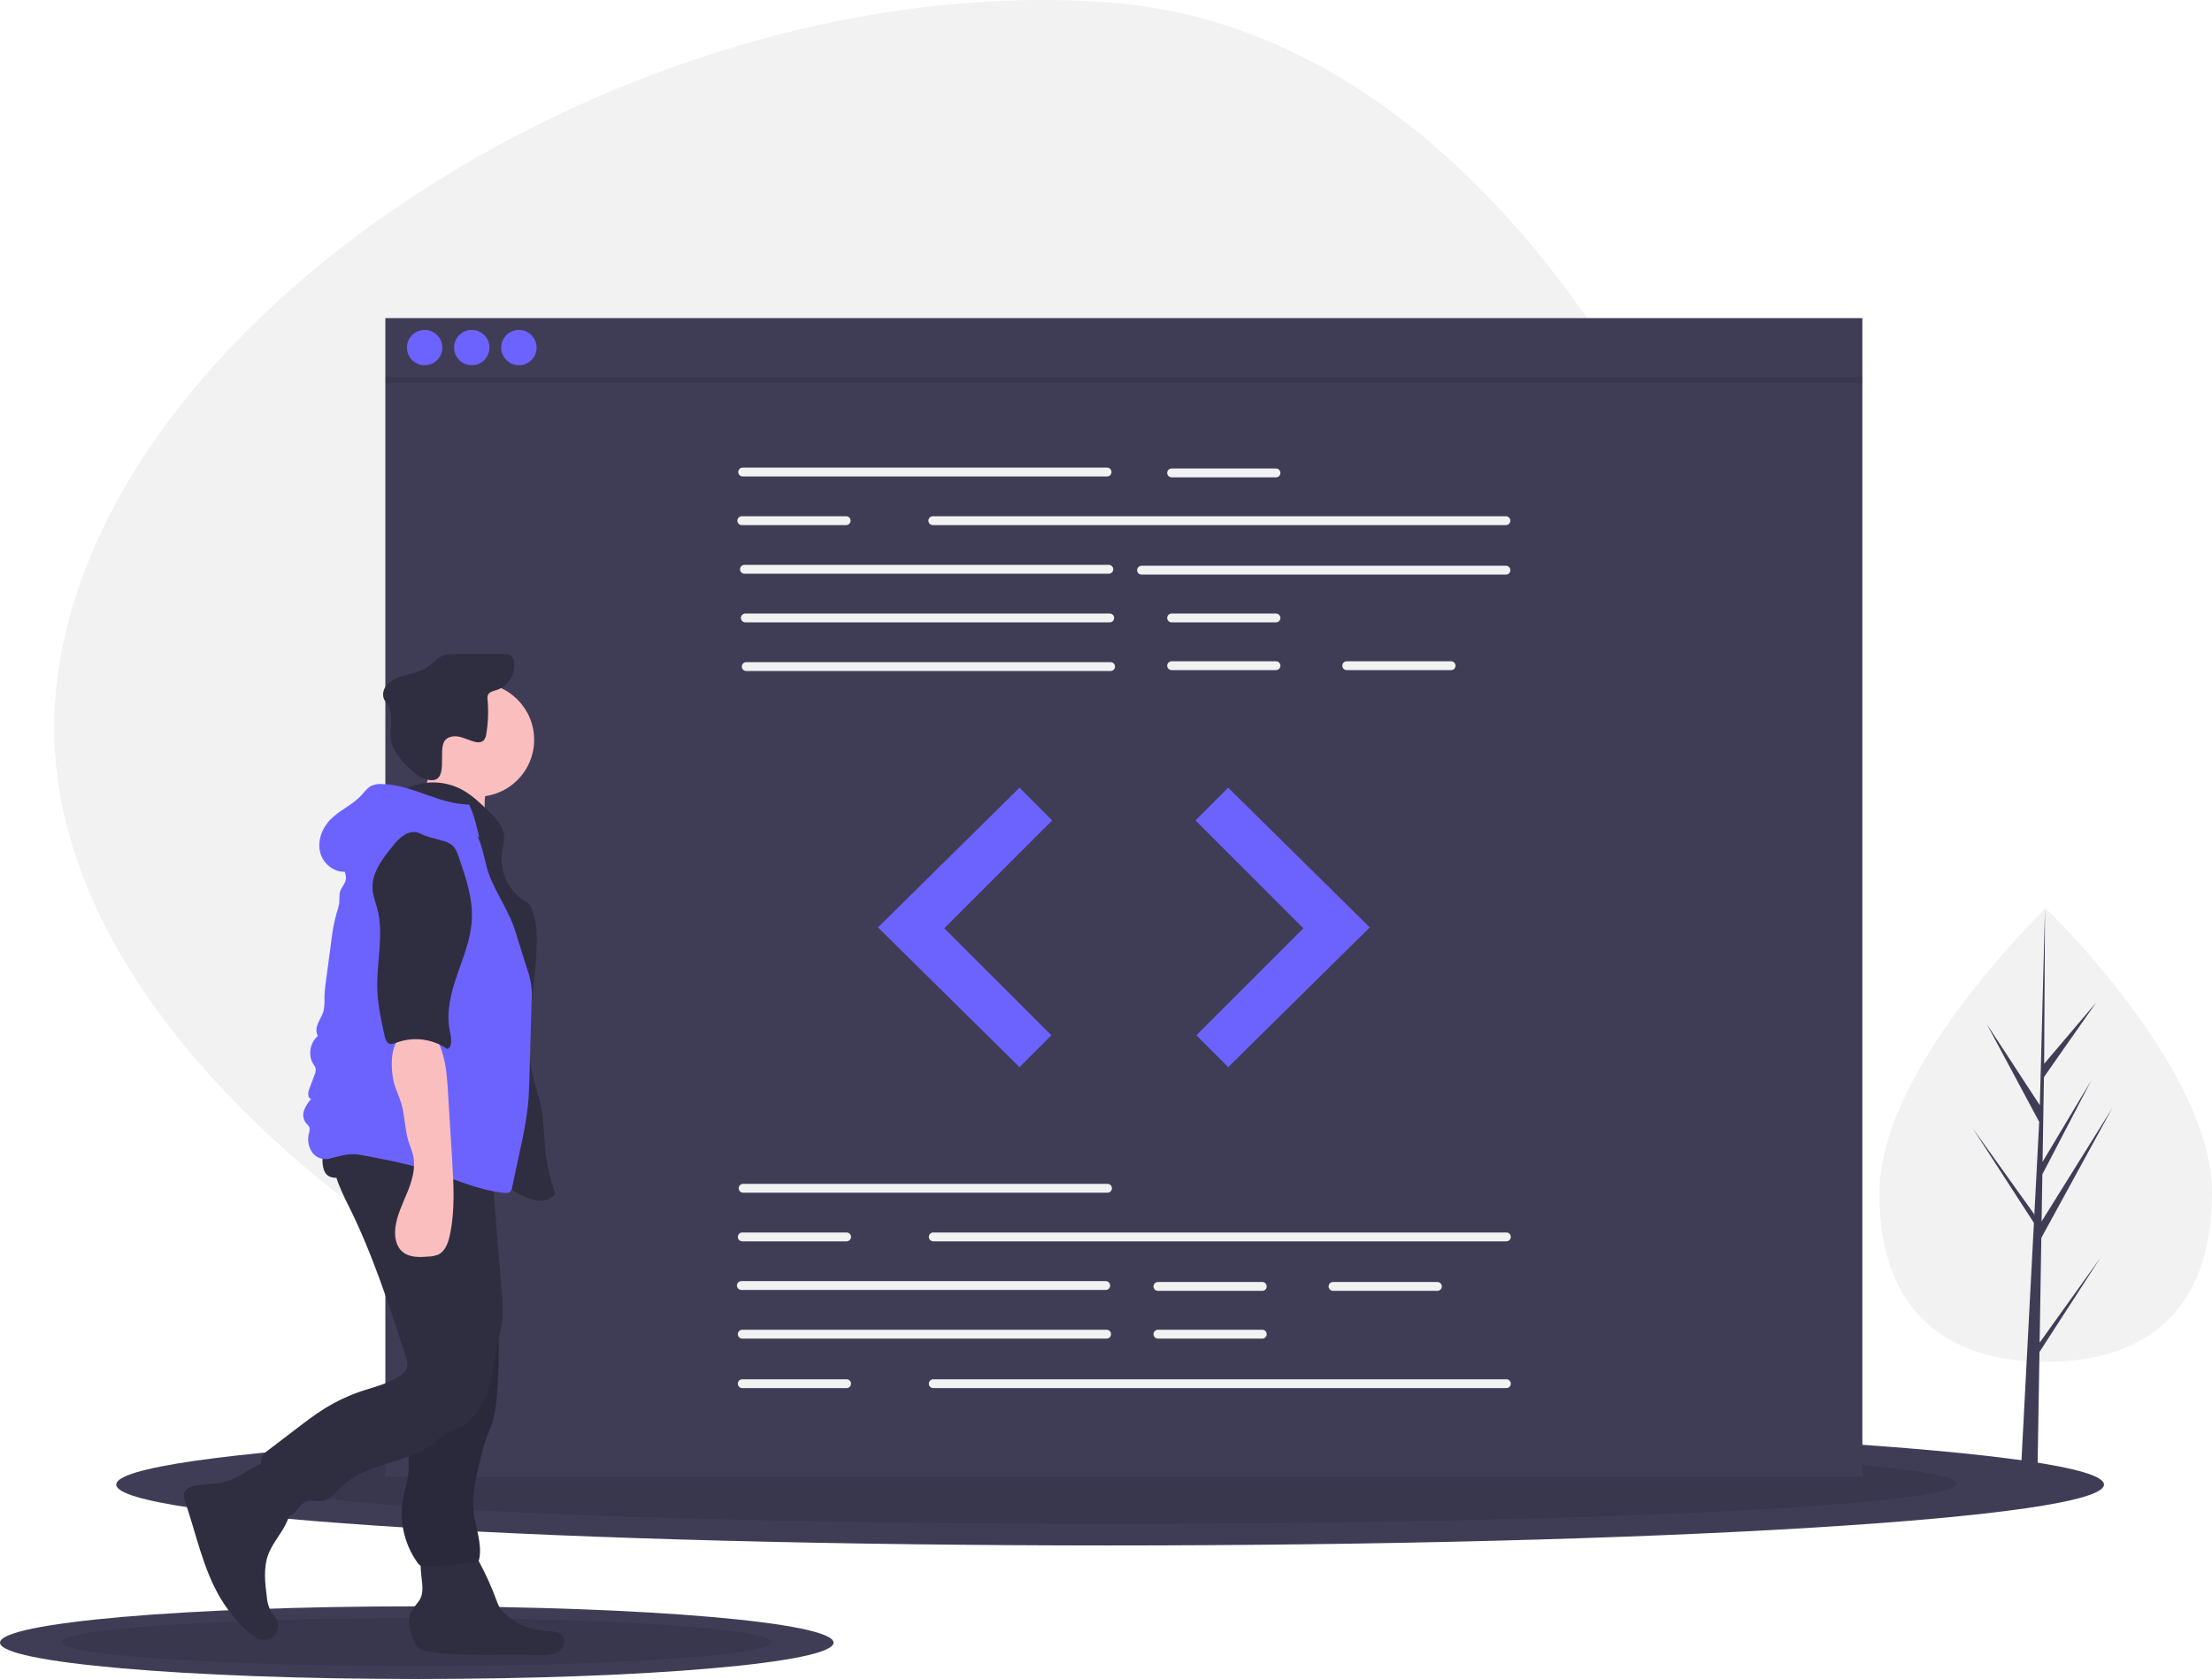
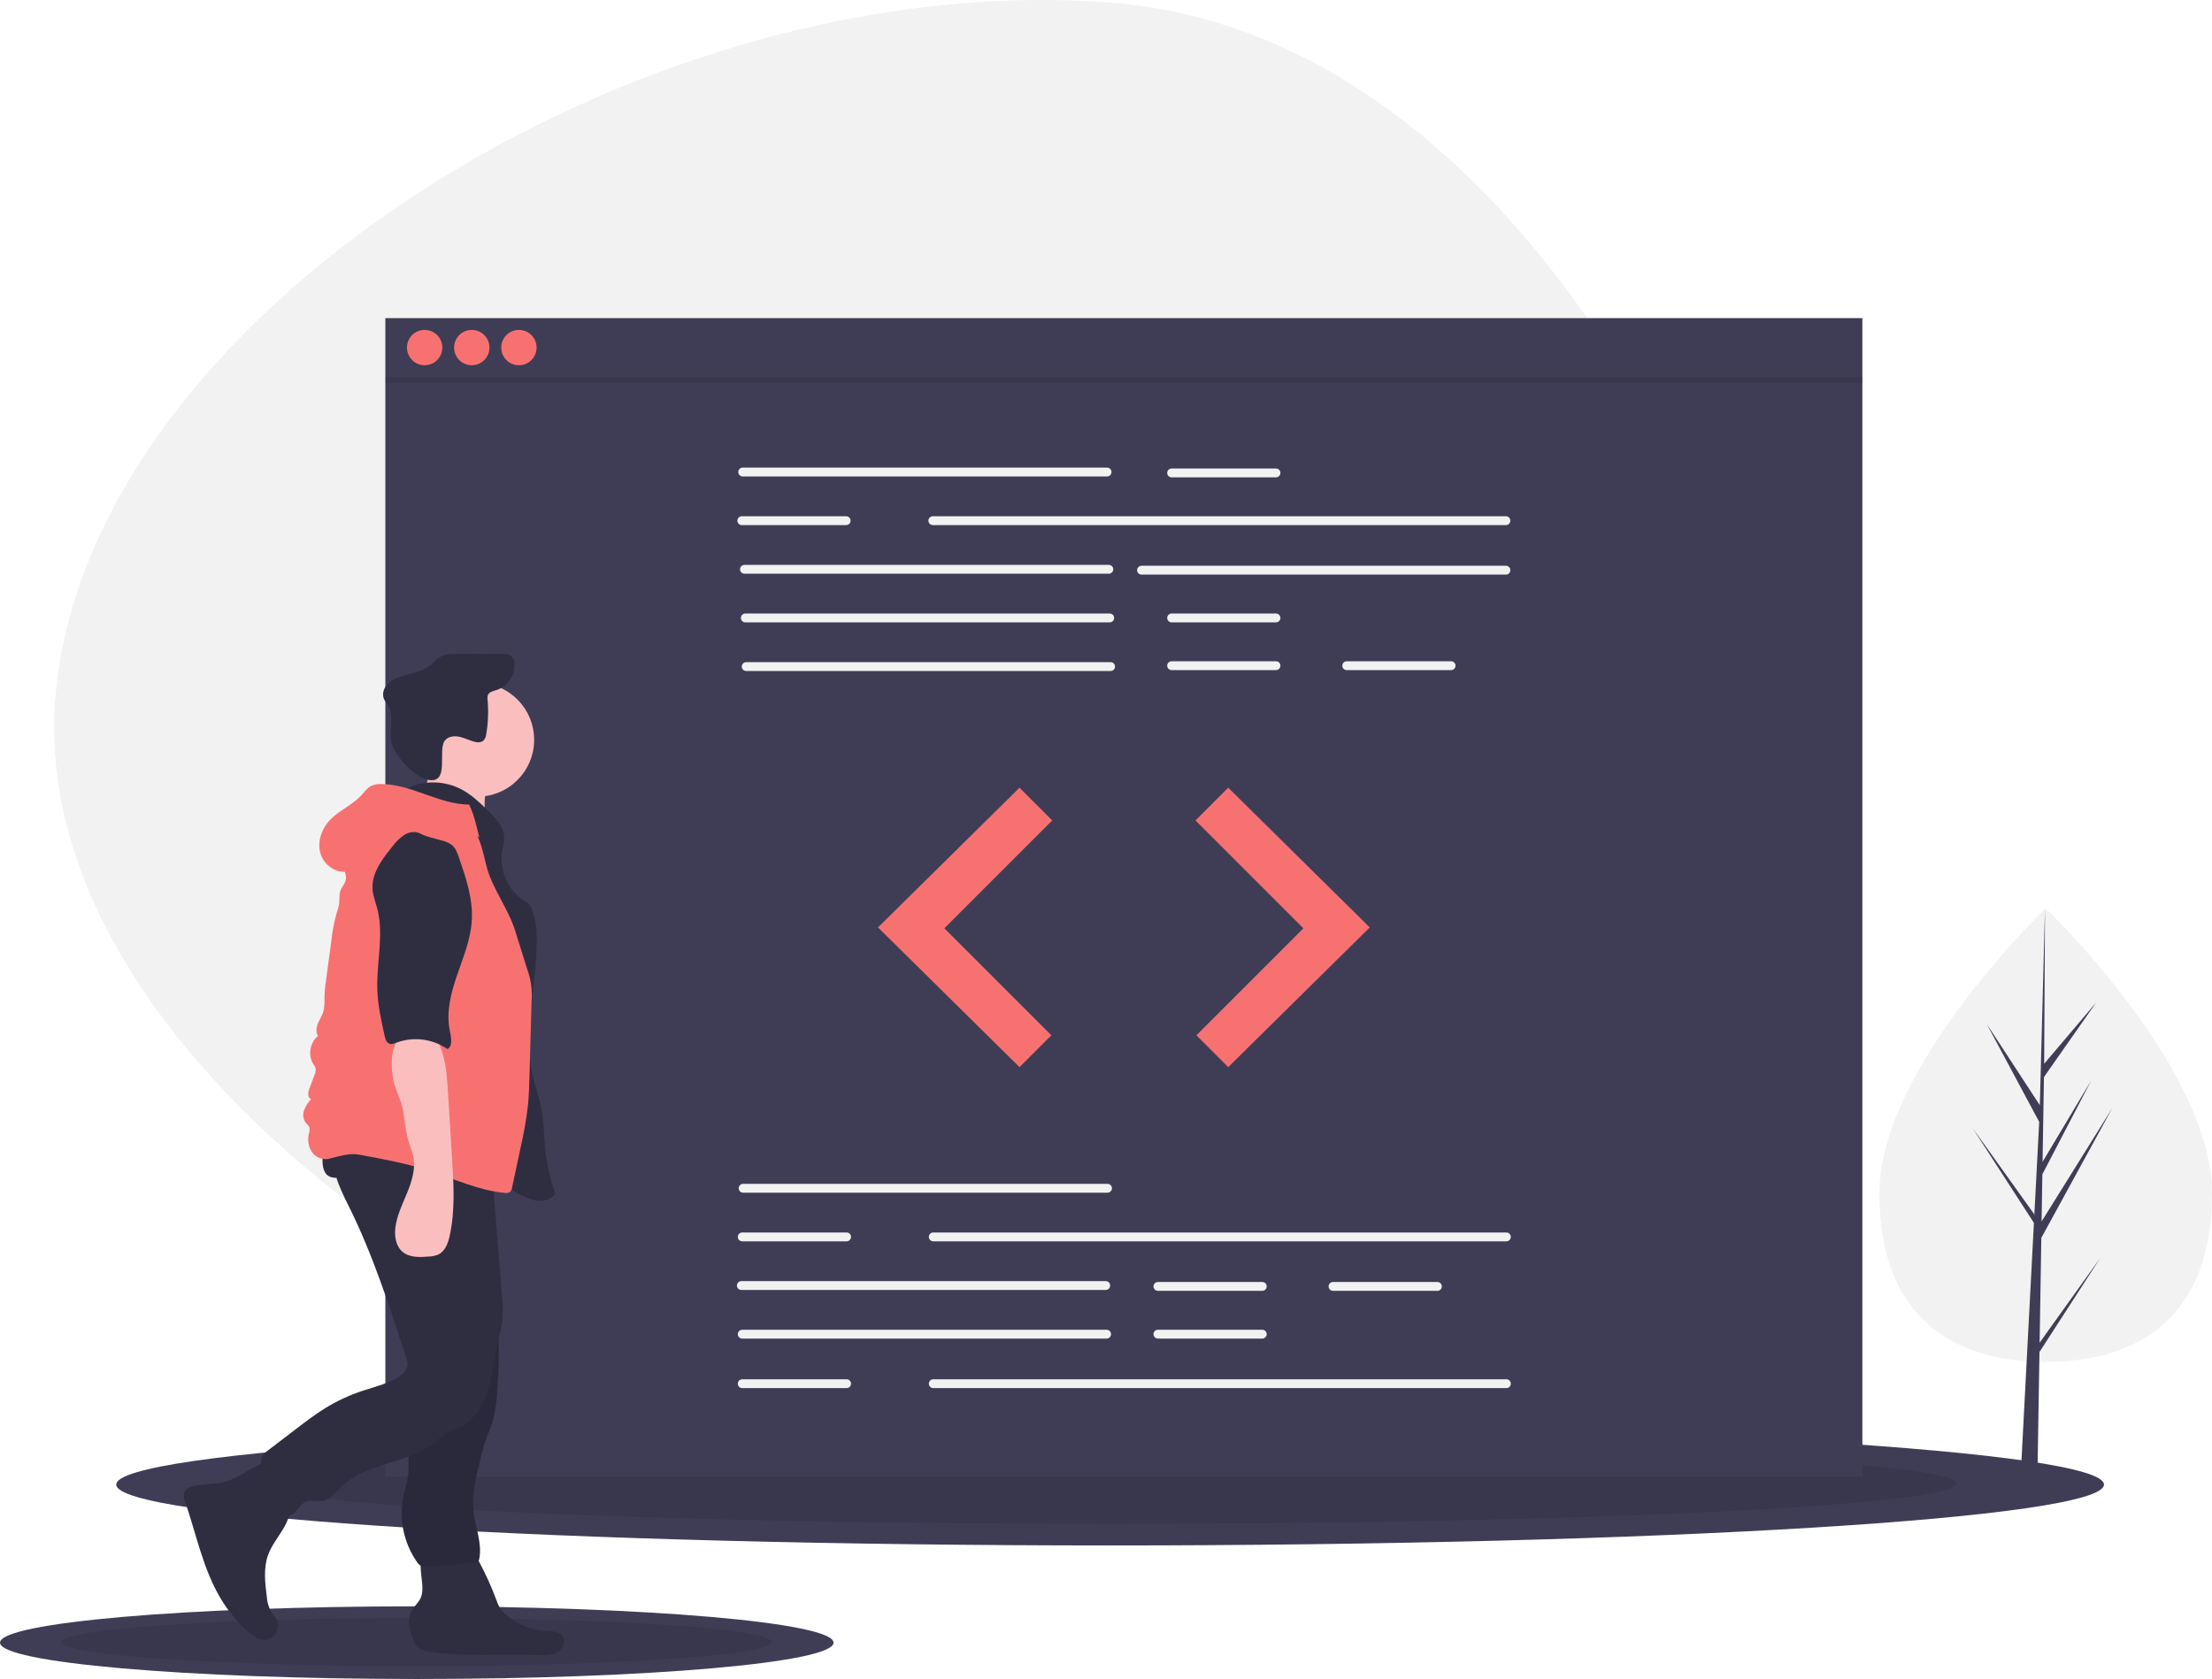
<svg xmlns="http://www.w3.org/2000/svg" id="a594ac37-6d44-4297-8862-1cbd9c01c0b7" data-name="Layer 1" width="1126.194" height="855" viewBox="0 0 1126.194 855">
  <path d="M581.768,778.438C339.369,759.991,50.297,572.172,65.014,378.781S359.7,5.358,602.099,23.805,984.031,403.667,969.314,597.058,824.166,796.885,581.768,778.438Z" transform="translate(-36.90323 -22.5)" fill="#f2f2f2" />
  <ellipse cx="565.194" cy="756" rx="506" ry="31" fill="#3f3d56" />
  <ellipse cx="565.194" cy="755.5" rx="431" ry="20.5" opacity="0.1" />
  <ellipse cx="212.194" cy="836.5" rx="212.194" ry="18.5" fill="#3f3d56" />
  <ellipse cx="212.194" cy="836.202" rx="180.742" ry="12.234" opacity="0.1" />
  <rect x="196.194" y="162" width="752" height="590" fill="#3f3d56" />
  <path d="M600.541,265.129H415.024a2.251,2.251,0,1,1,0-4.503H600.541a2.251,2.251,0,0,1,0,4.503Z" transform="translate(-36.90323 -22.5)" fill="#f2f2f2" />
  <path d="M803.62,289.895H511.835a2.251,2.251,0,0,1,0-4.503H803.62a2.251,2.251,0,1,1,0,4.503Z" transform="translate(-36.90323 -22.5)" fill="#f2f2f2" />
  <path d="M601.442,314.661H415.924a2.251,2.251,0,1,1,0-4.503H601.442a2.251,2.251,0,1,1,0,4.503Z" transform="translate(-36.90323 -22.5)" fill="#f2f2f2" />
  <path d="M803.62,315.111H618.102a2.251,2.251,0,0,1,0-4.503H803.62a2.251,2.251,0,1,1,0,4.503Z" transform="translate(-36.90323 -22.5)" fill="#f2f2f2" />
  <path d="M601.892,339.426H416.374a2.251,2.251,0,0,1,0-4.503H601.892a2.251,2.251,0,1,1,0,4.503Z" transform="translate(-36.90323 -22.5)" fill="#f2f2f2" />
  <path d="M602.342,364.192H416.825a2.251,2.251,0,0,1,0-4.503H602.342a2.251,2.251,0,1,1,0,4.503Z" transform="translate(-36.90323 -22.5)" fill="#f2f2f2" />
  <path d="M686.546,265.579H633.412a2.251,2.251,0,0,1,0-4.503h53.134a2.251,2.251,0,1,1,0,4.503Z" transform="translate(-36.90323 -22.5)" fill="#f2f2f2" />
  <path d="M686.546,339.426H633.412a2.251,2.251,0,0,1,0-4.503h53.134a2.251,2.251,0,1,1,0,4.503Z" transform="translate(-36.90323 -22.5)" fill="#f2f2f2" />
  <path d="M686.546,363.742H633.412a2.251,2.251,0,1,1,0-4.503h53.134a2.251,2.251,0,1,1,0,4.503Z" transform="translate(-36.90323 -22.5)" fill="#f2f2f2" />
  <path d="M775.702,363.742H722.569a2.251,2.251,0,0,1,0-4.503h53.134a2.251,2.251,0,1,1,0,4.503Z" transform="translate(-36.90323 -22.5)" fill="#f2f2f2" />
  <path d="M467.707,289.895H414.573a2.251,2.251,0,0,1,0-4.503h53.134a2.251,2.251,0,0,1,0,4.503Z" transform="translate(-36.90323 -22.5)" fill="#f2f2f2" />
  <path d="M600.766,629.861H415.249a2.251,2.251,0,0,1,0-4.503H600.766a2.251,2.251,0,0,1,0,4.503Z" transform="translate(-36.90323 -22.5)" fill="#f2f2f2" />
  <path d="M599.866,679.392H414.348a2.251,2.251,0,1,1,0-4.503H599.866a2.251,2.251,0,0,1,0,4.503Z" transform="translate(-36.90323 -22.5)" fill="#f2f2f2" />
  <path d="M600.316,704.158H414.798a2.251,2.251,0,1,1,0-4.503H600.316a2.251,2.251,0,1,1,0,4.503Z" transform="translate(-36.90323 -22.5)" fill="#f2f2f2" />
  <path d="M679.566,679.842H626.433a2.251,2.251,0,0,1,0-4.503h53.134a2.251,2.251,0,0,1,0,4.503Z" transform="translate(-36.90323 -22.5)" fill="#f2f2f2" />
  <path d="M679.566,704.158H626.433a2.251,2.251,0,0,1,0-4.503h53.134a2.251,2.251,0,1,1,0,4.503Z" transform="translate(-36.90323 -22.5)" fill="#f2f2f2" />
  <path d="M768.723,679.842H715.589a2.251,2.251,0,1,1,0-4.503h53.134a2.251,2.251,0,0,1,0,4.503Z" transform="translate(-36.90323 -22.5)" fill="#f2f2f2" />
  <path d="M803.845,654.626H512.06a2.251,2.251,0,0,1,0-4.503H803.845a2.251,2.251,0,0,1,0,4.503Z" transform="translate(-36.90323 -22.5)" fill="#f2f2f2" />
  <path d="M467.932,654.626H414.798a2.251,2.251,0,0,1,0-4.503H467.932a2.251,2.251,0,0,1,0,4.503Z" transform="translate(-36.90323 -22.5)" fill="#f2f2f2" />
  <path d="M803.845,729.374H512.06a2.251,2.251,0,1,1,0-4.503H803.845a2.251,2.251,0,0,1,0,4.503Z" transform="translate(-36.90323 -22.5)" fill="#f2f2f2" />
  <path d="M467.932,729.374H414.798a2.251,2.251,0,1,1,0-4.503H467.932a2.251,2.251,0,1,1,0,4.503Z" transform="translate(-36.90323 -22.5)" fill="#f2f2f2" />
-   <polygon points="519.06 401.13 447.014 472.275 519.06 543.42 535.27 527.21 480.786 472.725 535.72 417.79 519.06 401.13" fill="#6c63ff" />
-   <polygon points="625.327 401.13 697.373 472.275 625.327 543.42 609.117 527.21 663.602 472.725 608.667 417.79 625.327 401.13" fill="#6c63ff" />
-   <circle cx="216.194" cy="177" r="9" fill="#6c63ff" />
-   <circle cx="240.194" cy="177" r="9" fill="#6c63ff" />
-   <circle cx="264.194" cy="177" r="9" fill="#6c63ff" />
+   <polygon points="519.06 401.13 447.014 472.275 519.06 543.42 535.27 527.21 480.786 472.725 535.72 417.79 519.06 401.13" fill="#f87171" />
+   <polygon points="625.327 401.13 697.373 472.275 625.327 543.42 609.117 527.21 663.602 472.725 608.667 417.79 625.327 401.13" fill="#f87171" />
+   <circle cx="216.194" cy="177" r="9" fill="#f87171" />
+   <circle cx="240.194" cy="177" r="9" fill="#f87171" />
+   <circle cx="264.194" cy="177" r="9" fill="#f87171" />
  <rect x="196.194" y="192" width="752" height="3" opacity="0.1" />
  <path d="M1163.097,629.954c0,63.771-37.911,86.038-84.676,86.038s-84.676-22.266-84.676-86.038,84.676-144.898,84.676-144.898S1163.097,566.182,1163.097,629.954Z" transform="translate(-36.90323 -22.5)" fill="#f2f2f2" />
  <polygon points="1038.433 683.736 1039.3 630.365 1075.391 564.338 1039.436 621.993 1039.826 597.995 1064.699 550.226 1039.929 591.645 1039.929 591.645 1040.63 548.484 1067.265 510.453 1040.74 541.697 1041.178 462.556 1038.425 567.325 1038.651 563.003 1011.571 521.552 1038.217 571.3 1035.694 619.503 1035.619 618.223 1004.4 574.602 1035.524 622.743 1035.209 628.771 1035.152 628.862 1035.178 629.357 1028.776 751.653 1037.329 751.653 1038.355 688.485 1069.404 640.461 1038.433 683.736" fill="#3f3d56" />
  <path d="M159.525,773.591a43.126,43.126,0,0,1-8.178,3.503c-5.079,1.387-10.507.878-15.637,2.063-2.1.485-4.386,1.499-5.054,3.549-.49,1.503.043,3.127.553,4.623,5.669,16.62,9.085,34.266,18.125,49.321a74.641,74.641,0,0,0,13.993,16.988c2.055,1.852,4.384,3.664,7.135,3.955a7.248,7.248,0,0,0,7.371-10.182c-.811-1.801-2.317-3.196-3.289-4.916a18.757,18.757,0,0,1-1.819-6.991c-.893-7.108-1.754-14.538.709-21.265,1.652-4.512,4.682-8.359,7.206-12.447s4.622-8.772,4.06-13.544c-.383-3.257-1.972-6.237-3.65-9.054-1.681-2.823-5.005-10.408-8.383-11.35C169.16,766.864,162.583,772.024,159.525,773.591Z" transform="translate(-36.90323 -22.5)" fill="#2f2e41" />
  <path d="M251.96,831a14.019,14.019,0,0,1-.663,4.745c-1.058,2.793-3.681,4.706-5.036,7.367-1.885,3.701-1.031,8.174.218,12.135.783,2.483,1.81,5.067,3.912,6.603a12.893,12.893,0,0,0,5.954,1.907c18.036,2.496,36.358,1.064,54.559,1.587,3.317.095,6.829.211,9.725-1.41s4.686-5.697,2.717-8.368c-1.769-2.399-5.265-2.376-8.242-2.518a33.912,33.912,0,0,1-20.913-8.615,15.112,15.112,0,0,1-2.933-3.377,20.753,20.753,0,0,1-1.534-3.518,156.799,156.799,0,0,0-9.084-20.119c-.979-1.815-2.087-3.705-3.906-4.676a10.323,10.323,0,0,0-4.239-.926c-4.536-.294-16.283-1.838-19.791,1.69C249.461,816.768,252.032,826.86,251.96,831Z" transform="translate(-36.90323 -22.5)" fill="#2f2e41" />
  <circle cx="242.971" cy="376.72" r="28.975" fill="#fbbebe" />
  <path d="M253.709,423.146c-1.723,4.614-4.647,8.947-8.9,11.43l40.075,8.175a42.453,42.453,0,0,1-.562-17.869,10.3,10.3,0,0,0,.24-4.409c-.754-2.907-4.026-4.307-6.955-4.974-7.314-1.667-13.782-2.561-20.579-5.792C254.95,413.263,255.241,419.045,253.709,423.146Z" transform="translate(-36.90323 -22.5)" fill="#fbbebe" />
  <path d="M244.474,423.727a31.338,31.338,0,0,1,27.313.714c5.138,2.707,9.392,6.794,13.572,10.826,3.853,3.717,7.962,7.972,8.236,13.319.132,2.59-.676,5.123-1.084,7.684a25.766,25.766,0,0,0,13.78,26.469c3.184,5.303,3.841,11.729,3.889,17.914.185,23.436-7.209,47.161-1.93,69.995,1.239,5.361,3.162,10.554,4.232,15.951,1.387,6.991,1.318,14.18,2.044,21.27a95.266,95.266,0,0,0,5.113,22.495c-1.744,2.774-5.374,3.837-8.642,3.613s-6.325-1.643-9.242-3.136c-14.123-7.227-27.059-16.757-41.687-22.9-9.678-4.064-19.987-6.595-29.376-11.288s-18.12-12.142-20.99-22.238c-1.241-4.365-1.318-8.965-1.385-13.503-.285-19.114-.55-38.436,3.61-57.094,3.669-16.454,10.741-32.194,12.284-48.981.502-5.464.513-11.314,3.566-15.873C232.091,432.52,241.409,430.851,244.474,423.727Z" transform="translate(-36.90323 -22.5)" fill="#2f2e41" />
  <path d="M263.395,399.629c1.707-2.227,5-2.531,7.728-1.872s5.243,2.064,7.997,2.599a4.675,4.675,0,0,0,3.743-.526,5.444,5.444,0,0,0,1.615-3.57,68.163,68.163,0,0,0,.671-17.38,5.147,5.147,0,0,1,.159-2.437c.682-1.643,2.763-2.035,4.462-2.562a13.316,13.316,0,0,0,9.013-13.633,5.421,5.421,0,0,0-1.657-3.741c-1.175-.958-2.82-1.016-4.336-1.029q-11.683-.094-23.367.006c-2.883.025-5.91.096-8.409,1.533-1.848,1.063-3.222,2.773-4.88,4.112-4.326,3.491-10.178,4.201-15.441,5.991a15.308,15.308,0,0,0-6.768,4.036c-1.75,2-2.592,4.973-1.493,7.393a26.252,26.252,0,0,0,1.887,2.904c3.105,4.964,1.038,11.403,1.501,17.24.579,7.288,11.365,19.112,18.679,20.836C266.308,422.311,259.486,404.414,263.395,399.629Z" transform="translate(-36.90323 -22.5)" fill="#2f2e41" />
  <path d="M247.037,719.183c.745,5.322,1.701,10.662,1.445,16.029-.357,7.494-3.059,14.714-3.559,22.199-.373,5.591.49,11.242-.287,16.791-.497,3.553-1.656,6.978-2.373,10.494a43.395,43.395,0,0,0,6.973,33.265,5.448,5.448,0,0,0,2.023,1.961,5.714,5.714,0,0,0,2.508.332,179.947,179.947,0,0,0,25.17-2.287,2.414,2.414,0,0,0,1.616-.713,2.266,2.266,0,0,0,.351-.954c1.544-7.936-1.977-15.893-2.872-23.928-.956-8.58,1.103-17.177,3.146-25.565a113.548,113.548,0,0,1,3.467-12.228c.988-2.697,2.181-5.321,3.037-8.063a61.46,61.46,0,0,0,2.202-13.203q.892-10.575.945-21.199a88.958,88.958,0,0,0-1.665-20.01c-1.878-8.338-5.724-16.081-9.536-23.73a15.029,15.029,0,0,0-5.618,2.67,125.38,125.38,0,0,1-15.35,8.481c-3.567,1.657-10.522,2.833-12.786,6.286-2.232,3.405-.792,10.351-.621,14.106Q245.694,709.584,247.037,719.183Z" transform="translate(-36.90323 -22.5)" fill="#2f2e41" />
  <path d="M247.037,719.183c.745,5.322,1.701,10.662,1.445,16.029-.357,7.494-3.059,14.714-3.559,22.199-.373,5.591.49,11.242-.287,16.791-.497,3.553-1.656,6.978-2.373,10.494a43.395,43.395,0,0,0,6.973,33.265,5.448,5.448,0,0,0,2.023,1.961,5.714,5.714,0,0,0,2.508.332,179.947,179.947,0,0,0,25.17-2.287,2.414,2.414,0,0,0,1.616-.713,2.266,2.266,0,0,0,.351-.954c1.544-7.936-1.977-15.893-2.872-23.928-.956-8.58,1.103-17.177,3.146-25.565a113.548,113.548,0,0,1,3.467-12.228c.988-2.697,2.181-5.321,3.037-8.063a61.46,61.46,0,0,0,2.202-13.203q.892-10.575.945-21.199a88.958,88.958,0,0,0-1.665-20.01c-1.878-8.338-5.724-16.081-9.536-23.73a15.029,15.029,0,0,0-5.618,2.67,125.38,125.38,0,0,1-15.35,8.481c-3.567,1.657-10.522,2.833-12.786,6.286-2.232,3.405-.792,10.351-.621,14.106Q245.694,709.584,247.037,719.183Z" transform="translate(-36.90323 -22.5)" opacity="0.1" />
  <path d="M207.864,605.518c-3.848,10.359,1.808,21.554,6.722,31.452,12.106,24.386,20.513,50.407,28.874,76.317.626,1.941,1.252,4.058.554,5.974a7.825,7.825,0,0,1-2.822,3.347c-5.765,4.379-13.107,5.939-19.975,8.23a90.184,90.184,0,0,0-18.943,8.88c-4.977,3.084-9.639,6.644-14.292,10.197l-14.812,11.312a9.903,9.903,0,0,0-2.476,2.397c-1.429,2.241-.843,5.167-.132,7.728a131.432,131.432,0,0,0,7.252,19.792,6.911,6.911,0,0,0,2.63,3.447c2.312,1.242,5.14-.405,6.905-2.347s3.292-4.359,5.781-5.193c2.486-.833,5.222.176,7.818-.189,4.199-.589,6.986-4.457,10.013-7.426,12.365-12.131,33.01-11.251,46.612-21.977a59.228,59.228,0,0,1,6.231-4.868c2.3-1.359,4.907-2.105,7.293-3.307,7.257-3.654,11.819-11.209,14.262-18.957s3.141-15.928,4.897-23.861c.908-4.101,2.103-8.158,2.507-12.338a66.094,66.094,0,0,0-.253-11.666L287.604,621.748c-.4-4.943-.8-9.892-1.576-14.791-14.577.521-29.143,1.108-43.728,1.28C230.695,608.374,218.876,609.186,207.864,605.518Z" transform="translate(-36.90323 -22.5)" fill="#2f2e41" />
  <path d="M202.506,619.721c1.977,3.18,6.79,3.114,10.104,1.371s5.889-4.673,9.211-6.401c4.464-2.323,9.746-2.235,14.776-2.093,7.964.225,16.025.464,23.687,2.647,7.925,2.257,15.64,6.603,23.834,5.736,1.426-.151,2.985-.56,3.761-1.766a5.544,5.544,0,0,0,.62-2.836l.268-7.159a6.464,6.464,0,0,0-.57-3.625,6.082,6.082,0,0,0-2.716-2.079c-11.663-5.646-24.965-6.697-37.915-7.141q-9.875-.338-19.757-.278c-5.591.034-12.303-.775-17.739.719C202.774,598.82,198.805,613.769,202.506,619.721Z" transform="translate(-36.90323 -22.5)" fill="#2f2e41" />
-   <path d="M275.742,432.226c-15.282-.135-29.131-10.223-44.412-10.468a11.514,11.514,0,0,0-5.393.93c-2.129,1.073-3.529,3.147-5.147,4.898-4.518,4.893-11.061,7.505-15.703,12.281-4.352,4.478-6.773,11.15-5.055,17.153s8.204,10.608,14.279,9.165A36.801,36.801,0,0,1,228.65,446.706a72.887,72.887,0,0,1,11.205-5.882c6.868-3.112,14.548-6.283,21.718-3.95a30.638,30.638,0,0,1,7.409,4.04l11.954,8.03C279.543,443.45,278.29,437.288,275.742,432.226Z" transform="translate(-36.90323 -22.5)" fill="#6c63ff" />
-   <path d="M212.552,460.874c-2.029,2.532.894,6.2.447,9.413-.297,2.135-2.054,3.765-2.786,5.793-.758,2.1-.356,4.427-.643,6.641a28.489,28.489,0,0,1-1.275,4.73,84.975,84.975,0,0,0-2.686,14.026l-2.675,19.976a75.681,75.681,0,0,0-.846,9.078,27.107,27.107,0,0,1-.452,6.787c-.592,2.183-1.904,4.093-2.786,6.175s-1.291,4.602-.099,6.524c-3.991,3.325-5.178,9.854-2.387,14.235a7.899,7.899,0,0,1,1.23,2.265,5.82,5.82,0,0,1-.542,3.34l-2.705,7.207c-.692,1.845-.911,4.653,1.014,5.074a17.006,17.006,0,0,0-3.651,5.767,6.866,6.866,0,0,0,.972,6.506,8.289,8.289,0,0,1,1.694,2.056,5.473,5.473,0,0,1-.196,3.243,11.906,11.906,0,0,0,1.473,9.333,8.371,8.371,0,0,0,8.418,3.609c5.41-1.22,10.272-3.147,15.728-2.146,11.746,2.155,23.53,4.32,34.906,7.952,12.984,4.145,25.556,10.224,39.126,11.5a3.798,3.798,0,0,0,2.617-.407,3.931,3.931,0,0,0,1.21-2.488q2.097-9.832,4.194-19.665a202.363,202.363,0,0,0,3.855-22.028c.477-4.781.614-9.589.749-14.392l1.081-38.231a38.197,38.197,0,0,0-2.2-16.62l-6.217-19.848c-3.548-11.327-11.688-21.371-14.586-32.882-1.834-7.285-3.189-15.103-8.108-20.781-7.012-8.095-19.145-9.354-29.764-7.962-4.797.629-9.636,1.714-13.785,4.202-4.798,2.877-8.333,7.409-11.753,11.836C218.305,454.343,215.436,457.276,212.552,460.874Z" transform="translate(-36.90323 -22.5)" fill="#6c63ff" />
+   <path d="M275.742,432.226c-15.282-.135-29.131-10.223-44.412-10.468a11.514,11.514,0,0,0-5.393.93c-2.129,1.073-3.529,3.147-5.147,4.898-4.518,4.893-11.061,7.505-15.703,12.281-4.352,4.478-6.773,11.15-5.055,17.153s8.204,10.608,14.279,9.165A36.801,36.801,0,0,1,228.65,446.706a72.887,72.887,0,0,1,11.205-5.882c6.868-3.112,14.548-6.283,21.718-3.95a30.638,30.638,0,0,1,7.409,4.04l11.954,8.03C279.543,443.45,278.29,437.288,275.742,432.226Z" transform="translate(-36.90323 -22.5)" fill="#f87171" />
+   <path d="M212.552,460.874c-2.029,2.532.894,6.2.447,9.413-.297,2.135-2.054,3.765-2.786,5.793-.758,2.1-.356,4.427-.643,6.641a28.489,28.489,0,0,1-1.275,4.73,84.975,84.975,0,0,0-2.686,14.026l-2.675,19.976a75.681,75.681,0,0,0-.846,9.078,27.107,27.107,0,0,1-.452,6.787c-.592,2.183-1.904,4.093-2.786,6.175s-1.291,4.602-.099,6.524c-3.991,3.325-5.178,9.854-2.387,14.235a7.899,7.899,0,0,1,1.23,2.265,5.82,5.82,0,0,1-.542,3.34l-2.705,7.207c-.692,1.845-.911,4.653,1.014,5.074a17.006,17.006,0,0,0-3.651,5.767,6.866,6.866,0,0,0,.972,6.506,8.289,8.289,0,0,1,1.694,2.056,5.473,5.473,0,0,1-.196,3.243,11.906,11.906,0,0,0,1.473,9.333,8.371,8.371,0,0,0,8.418,3.609c5.41-1.22,10.272-3.147,15.728-2.146,11.746,2.155,23.53,4.32,34.906,7.952,12.984,4.145,25.556,10.224,39.126,11.5a3.798,3.798,0,0,0,2.617-.407,3.931,3.931,0,0,0,1.21-2.488q2.097-9.832,4.194-19.665a202.363,202.363,0,0,0,3.855-22.028c.477-4.781.614-9.589.749-14.392l1.081-38.231a38.197,38.197,0,0,0-2.2-16.62l-6.217-19.848c-3.548-11.327-11.688-21.371-14.586-32.882-1.834-7.285-3.189-15.103-8.108-20.781-7.012-8.095-19.145-9.354-29.764-7.962-4.797.629-9.636,1.714-13.785,4.202-4.798,2.877-8.333,7.409-11.753,11.836C218.305,454.343,215.436,457.276,212.552,460.874Z" transform="translate(-36.90323 -22.5)" fill="#f87171" />
  <path d="M237.347,573.323c.875,3.773,2.712,7.251,3.837,10.957,1.884,6.209,1.724,12.896,3.605,19.106.789,2.606,1.933,5.109,2.5,7.773,1.321,6.211-.608,12.636-3.003,18.516s-5.313,11.678-6.091,17.98c-.548,4.438.239,9.45,3.66,12.331,3.552,2.99,8.713,2.788,13.339,2.39a14.016,14.016,0,0,0,4.841-1.008c3.538-1.674,5.028-5.86,5.855-9.685,2.771-12.819,1.98-26.106,1.174-39.197l-2.106-34.234c-.405-6.591-.84-13.318-2.871-19.646-.739-2.302-2.026-6.954-4.129-8.424-2.083-1.456-8.03-1.521-10.609-1.642C235.251,547.97,235.387,564.856,237.347,573.323Z" transform="translate(-36.90323 -22.5)" fill="#fbbebe" />
  <path d="M250.751,446.923c-2.471-1.294-5.584-.736-7.972.704a24.568,24.568,0,0,0-5.972,5.798c-5.339,6.517-10.991,13.995-10.199,22.382.297,3.145,1.501,6.121,2.317,9.172,3.579,13.38-.379,27.53.075,41.373.262,7.999,2.003,15.866,3.736,23.679.354,1.595.92,3.44,2.463,3.977,1.159.403,2.41-.115,3.557-.551A28.371,28.371,0,0,1,264.721,556.731c2.865-1.529,1.791-6.363,1.149-9.546-1.908-9.458.682-19.214,3.828-28.335s6.911-18.23,7.432-27.865c.591-10.916-3.029-21.571-6.6-31.903-.779-2.255-1.631-4.62-3.439-6.178a13.665,13.665,0,0,0-5.203-2.377C258.096,449.406,254.255,448.758,250.751,446.923Z" transform="translate(-36.90323 -22.5)" fill="#2f2e41" />
</svg>
